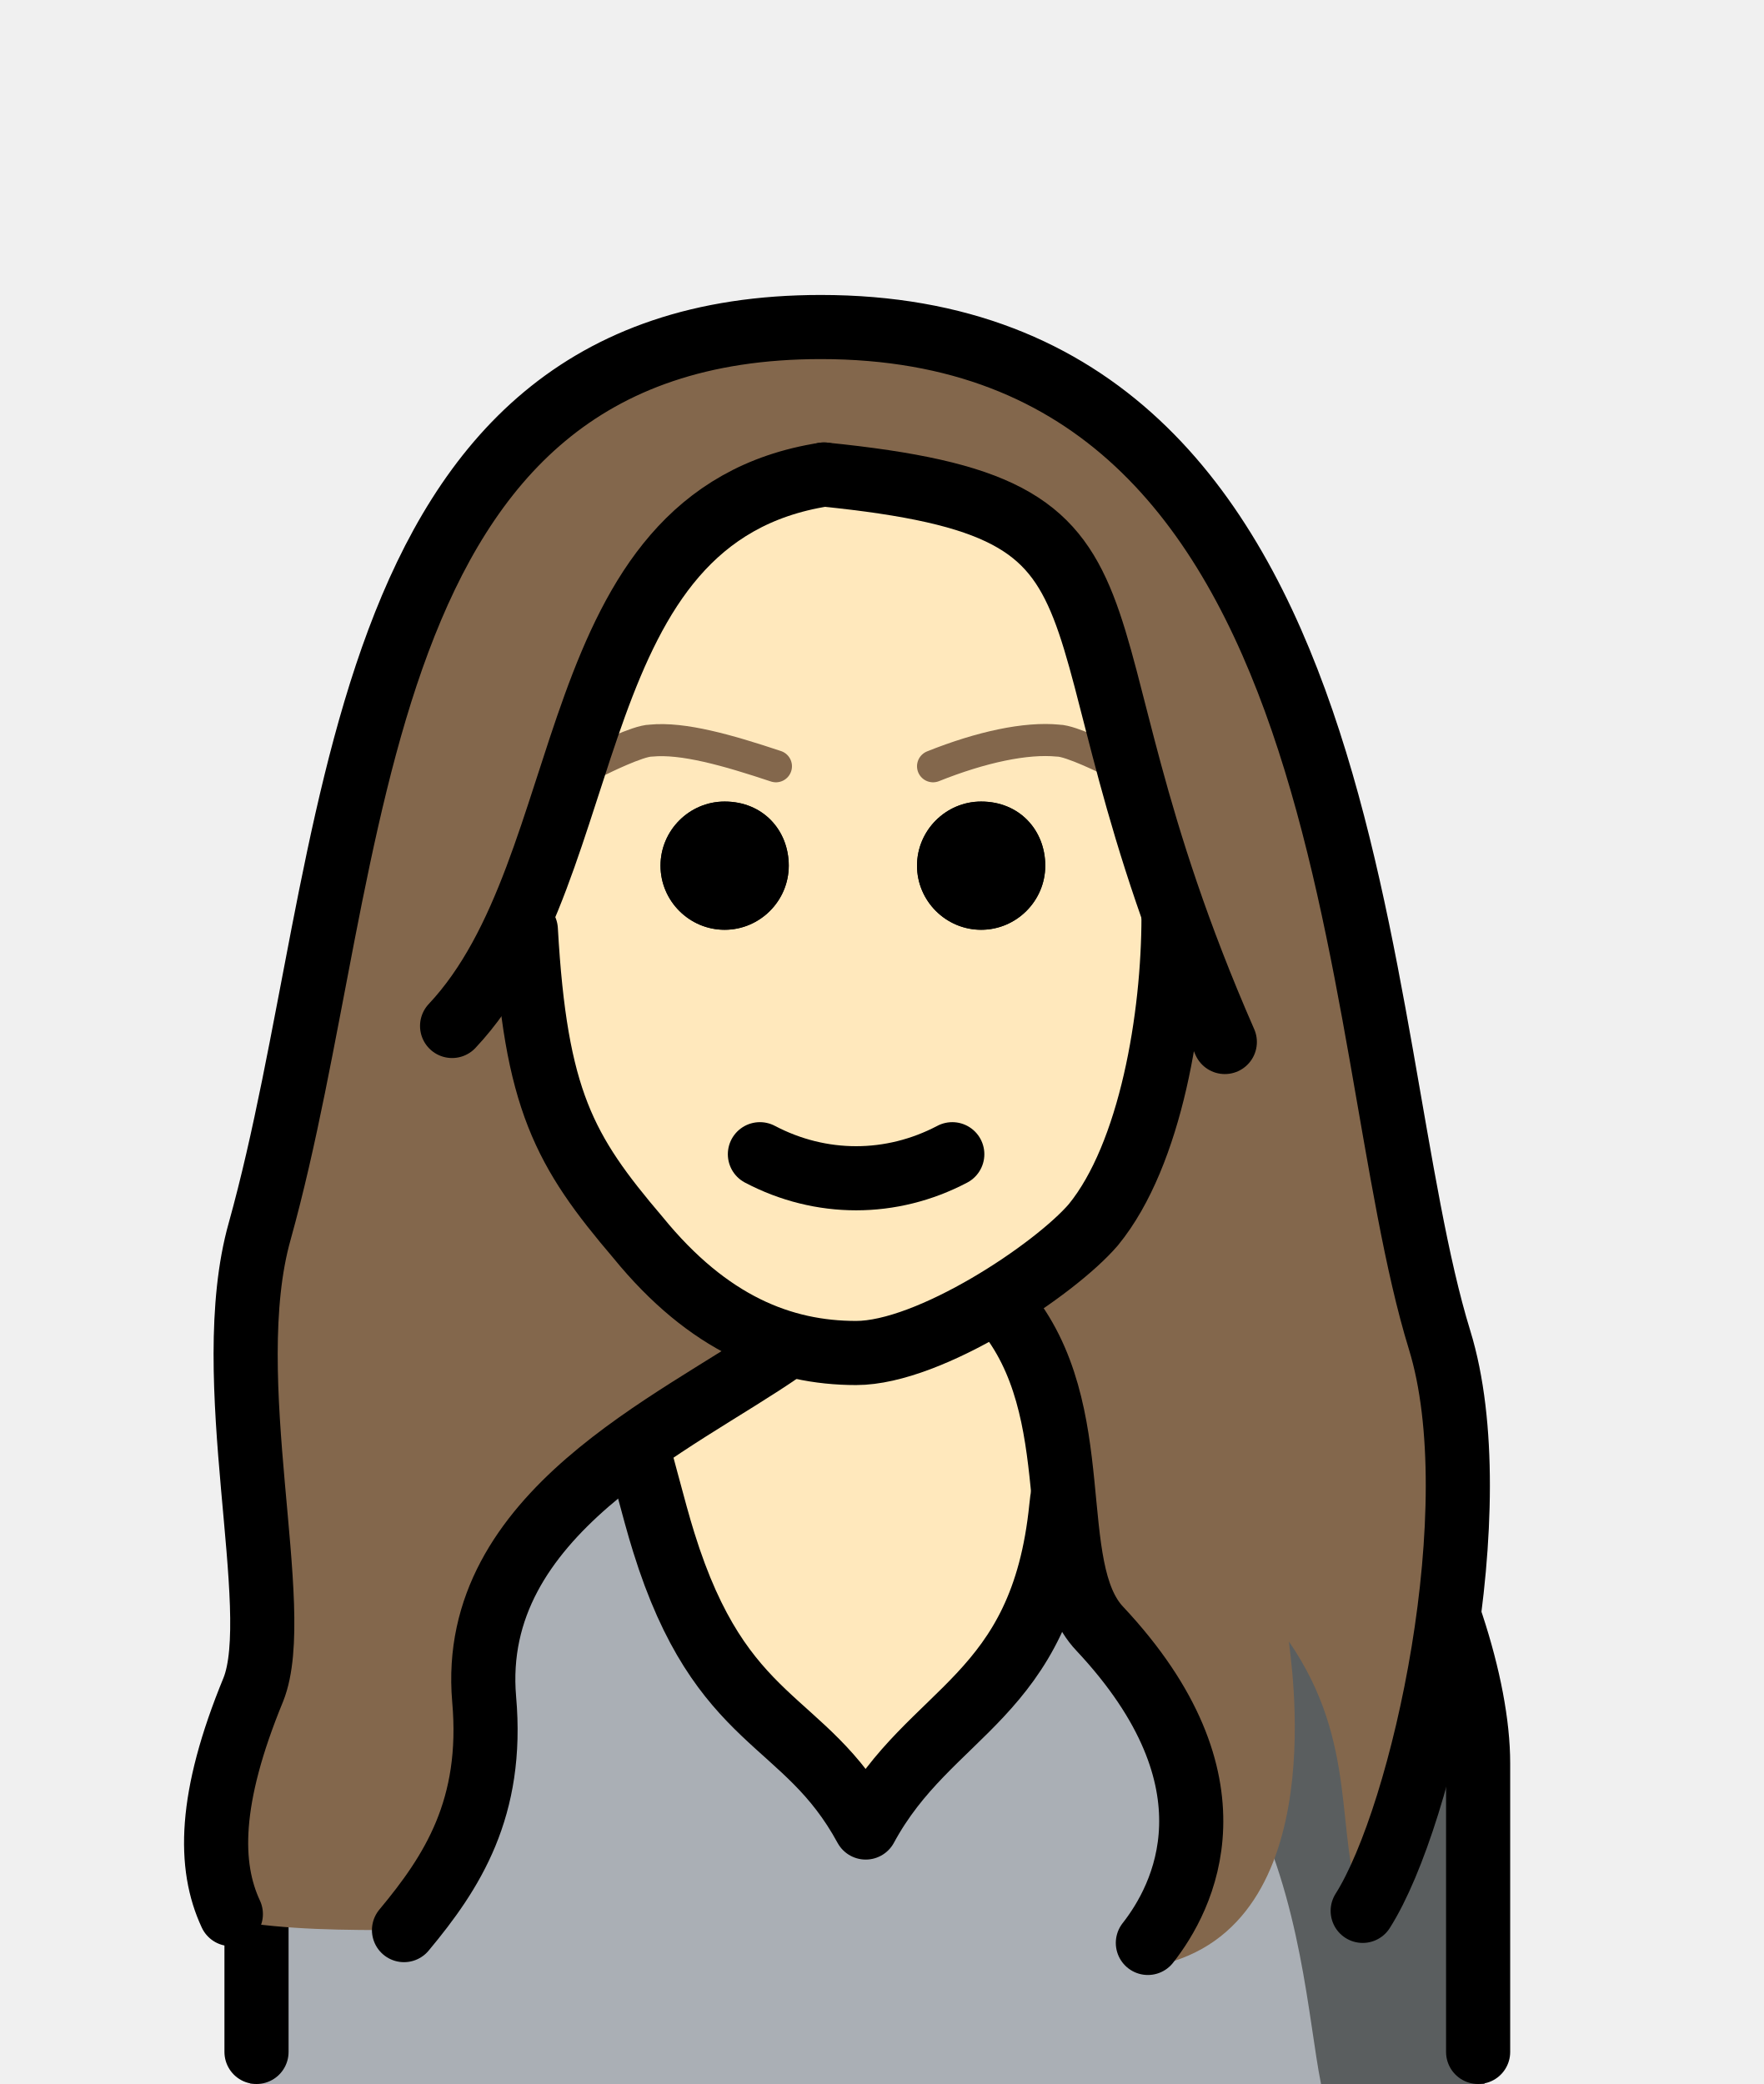
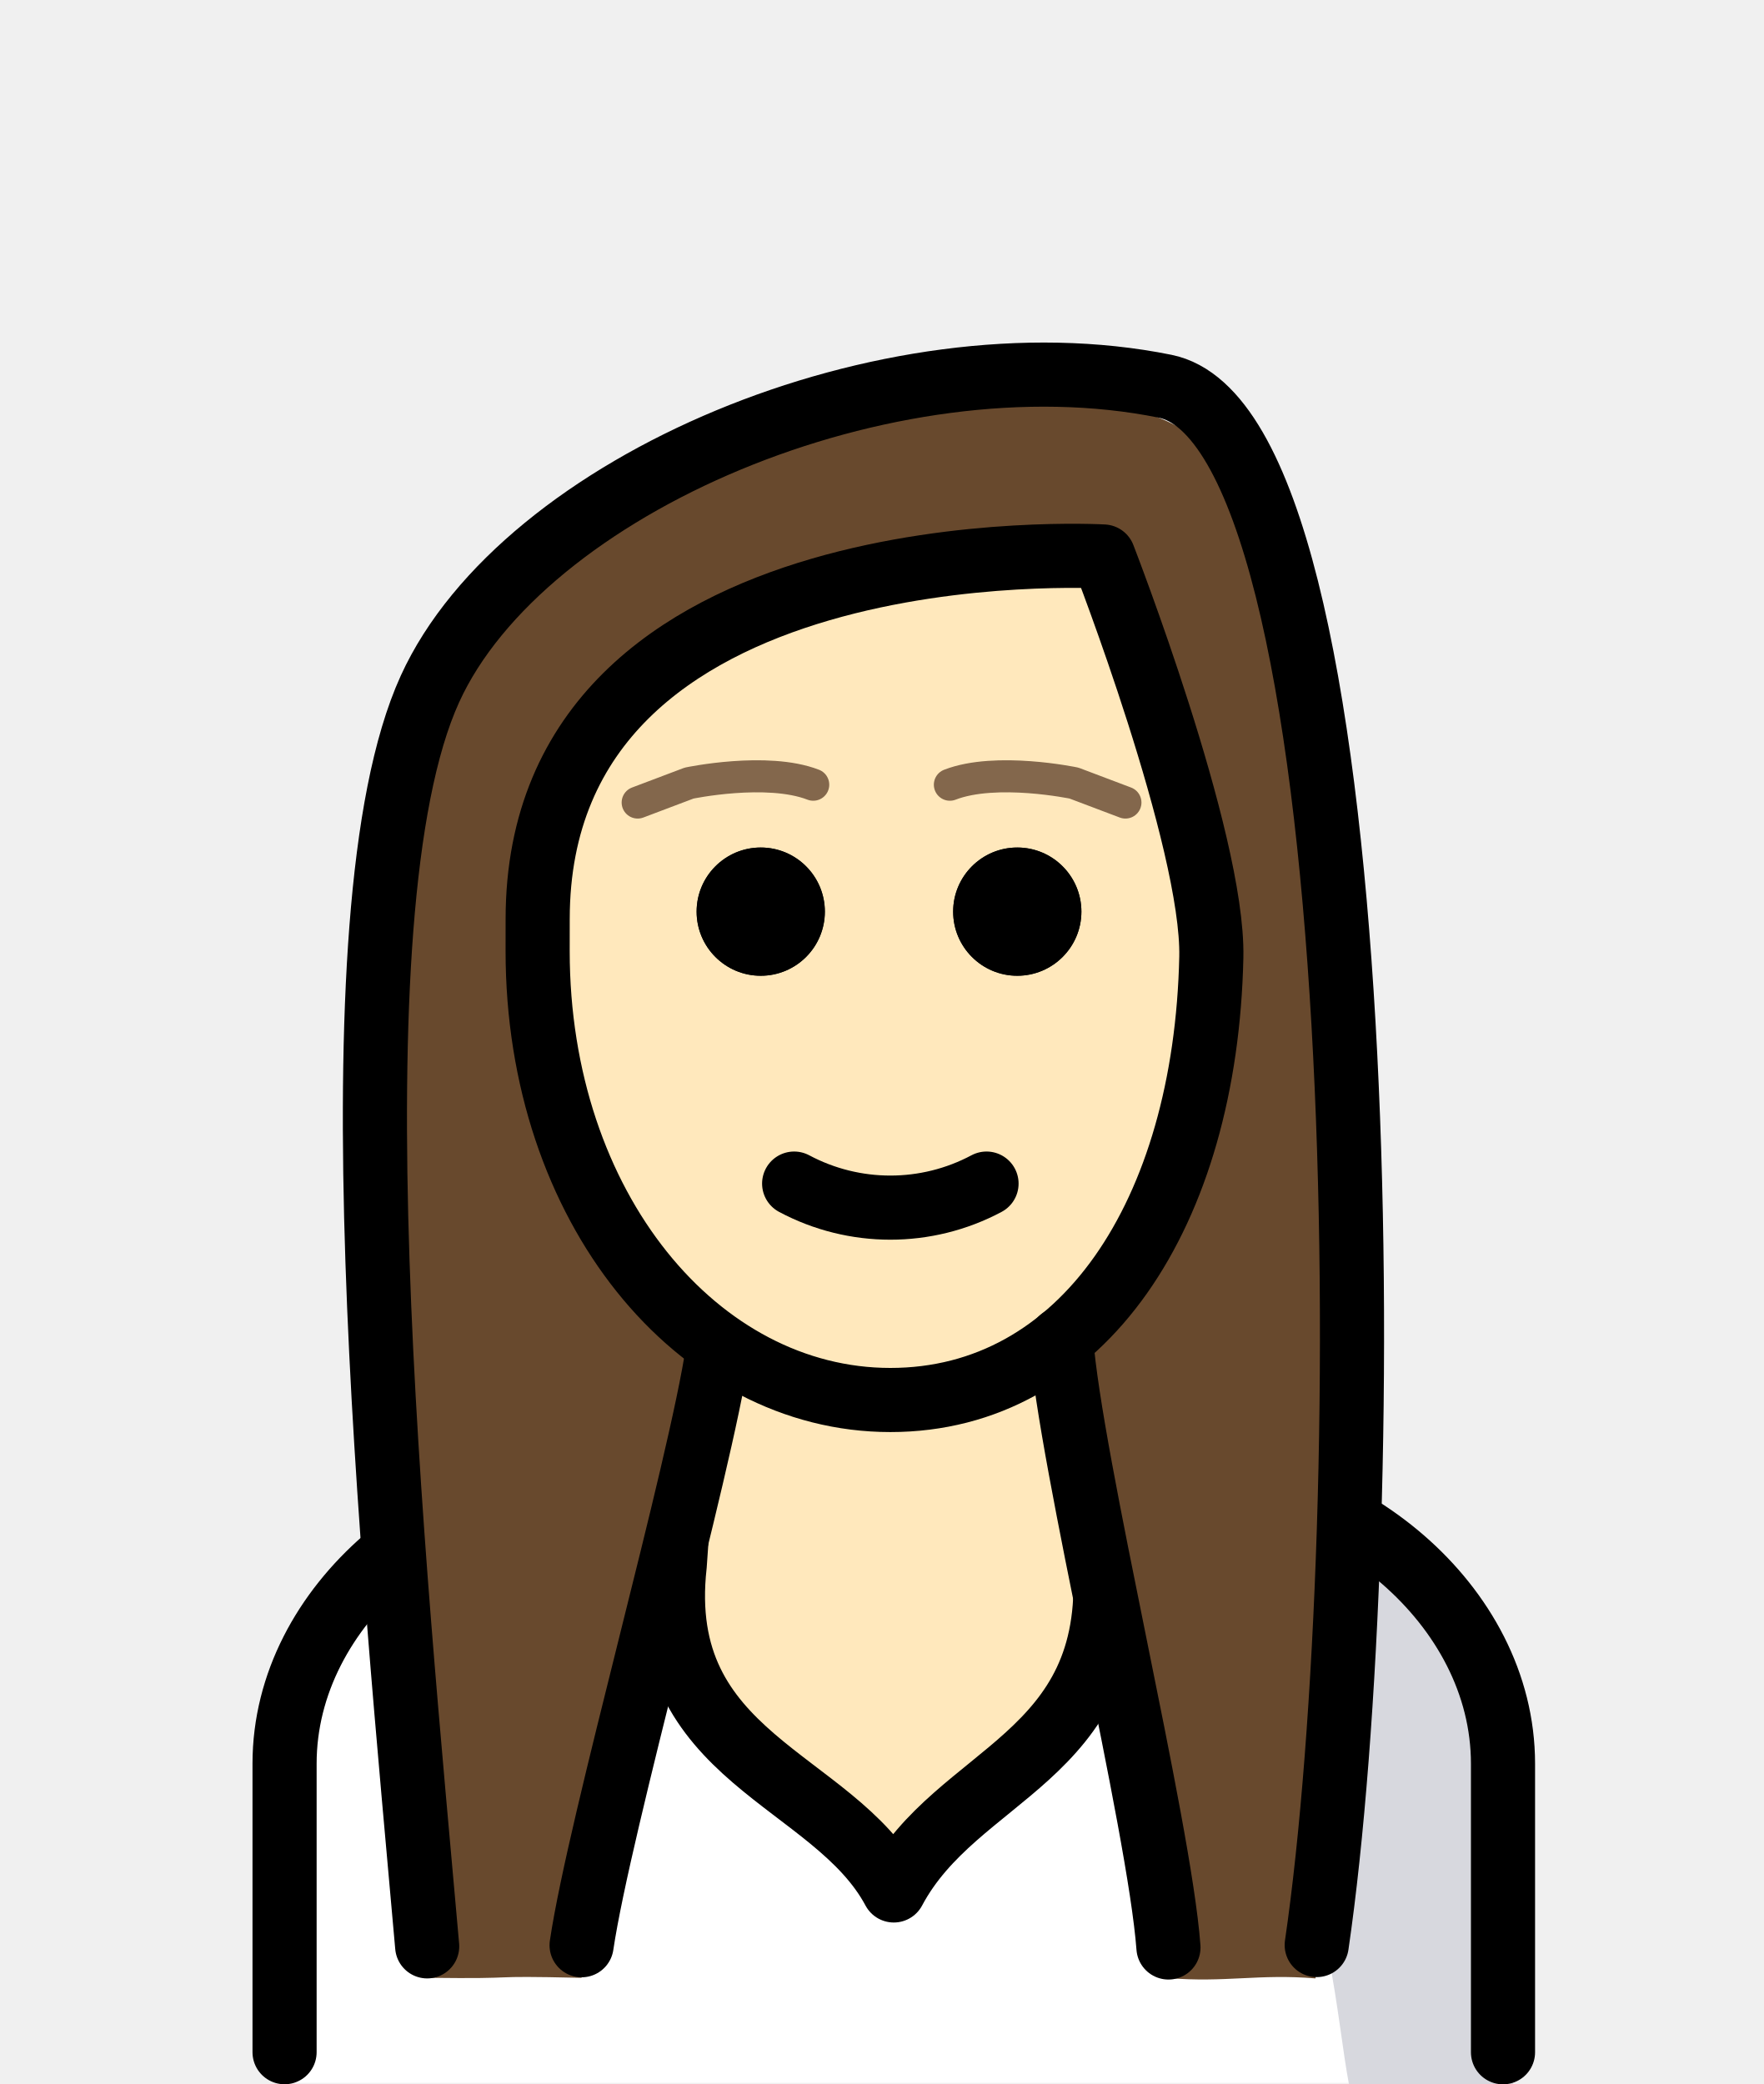
<svg xmlns="http://www.w3.org/2000/svg" version="1.1" id="Ebene_1" x="0px" y="0px" width="55px" height="65px" viewBox="0 0 55 65" enable-background="new 0 0 55 65" xml:space="preserve">
-   <path fill="#AAAFB5" d="M7.8,65v-9.8c0-5,5.3-12.7,10.3-12.7c6,5,11.7,8.7,17.7,3.7c5,0,10,4,10,9V65H7.8z" />
-   <path fill="#5A5E5F" d="M36.3,46c-3.2,2.1-4.9,3-8.9,3.6C40.4,50,40.4,61,41.2,65h5.1C46.3,65,48.3,46,36.3,46" />
-   <path fill="#FFE8BC" d="M20.8,40.9c-1,11,2.7,10.7,6.2,16.1c2.8-6.8,9.4-3.9,8.9-14.9" />
-   <path fill="none" stroke="#000000" stroke-width="2" stroke-linecap="round" stroke-linejoin="round" d="M8,64v-9  c0-5,5.1-14.8,10.1-14.8c0.8,0.6,2,6,2.6,7.9c1.8,5.8,4.4,5.4,6.3,8.9c2-3.7,5.5-4,6.1-10c0.2-2.2,2.4-5.7,3.3-6.4  c5,0,9.7,9.5,9.7,14.4v9" />
-   <path fill="#83674C" d="M30.9,39.8c4.2,2.6,1.9,8.8,3.6,10.7c4.5,4.8,2.7,9.4,1.6,10.8c5.6-1.2,4.1-9.8,4.1-10.1  c2.2,3.2,1.4,6,2.3,8.4c0.2-2.7,3.9-7.8,3-12.4c-1-5.1-1.4-10.3-1.8-12.3C40.3,17.6,38,10.8,28.6,10.5c-14-0.5-16.4,8.2-17.7,14.9  c-1.3,6.5-1.4,9.5-3.7,15.5c-0.6,1.5,2.4,8.7,0.7,11.9c-0.6,1-1.5,2.5-1.4,4.6c0.1,1.1,0,2.4,0.7,2.5c1.8,0.3,3.5,0.3,5.4,0.3  c-0.6-1.1,3.6-4.5,3.6-10.3c0-5,8-8.4,10.8-8.5" />
-   <path fill="#FFE8BC" d="M18.5,21.3l-1.9,8.4c0,7.7,4.2,11.7,10.3,11.7c6,0,9.8-6.2,9.8-13.9c0-4.7-3.8-13.5-9.9-12.2  C20.8,16.3,19,20.4,18.5,21.3" />
-   <path fill="none" stroke="#000000" stroke-width="2" stroke-linecap="round" stroke-linejoin="round" d="M16.4,29  c0.3,5.3,1.2,6.9,3.5,9.6c2.2,2.7,4.5,3.6,6.8,3.6c2.3,0,6.2-2.6,7.4-4c1.8-2.2,2.5-6.5,2.5-9.6" />
-   <path fill="none" stroke="#000000" stroke-width="2" stroke-linecap="round" stroke-linejoin="round" stroke-miterlimit="10" d="  M42.5,59.6c1.9-3,4-12.6,2.4-17.8c-2.9-9.4-2.1-31.6-19.3-31.6c-15,0-14.3,16.7-17.5,28.2C6.8,43,8.9,50.2,7.9,52.7  c-1.4,3.4-1.4,5.5-0.7,7" />
-   <path fill="#1C1C1B" d="M32.6,27c0,1.1-0.9,2-2,2c-1.1,0-2-0.9-2-2c0-1.1,0.9-2,2-2C31.8,25,32.6,25.9,32.6,27" />
-   <path fill="#1C1C1B" d="M24.6,27c0,1.1-0.9,2-2,2c-1.1,0-2-0.9-2-2c0-1.1,0.9-2,2-2C23.8,25,24.6,25.9,24.6,27" />
-   <path d="M32.6,27c0,1.1-0.9,2-2,2c-1.1,0-2-0.9-2-2c0-1.1,0.9-2,2-2C31.8,25,32.6,25.9,32.6,27" />
-   <path d="M24.6,27c0,1.1-0.9,2-2,2c-1.1,0-2-0.9-2-2c0-1.1,0.9-2,2-2C23.8,25,24.6,25.9,24.6,27" />
-   <path fill="none" stroke="#000000" stroke-width="2" stroke-linecap="round" stroke-linejoin="round" stroke-miterlimit="10" d="  M24.4,42.1c-3.3,2.3-9.8,5.1-9.3,10.9c0.3,3.4-1,5.4-2.5,7.2" />
-   <path fill="none" stroke="#000000" stroke-width="2" stroke-linecap="round" stroke-linejoin="round" stroke-miterlimit="10" d="  M31.3,40.8c2.7,3.2,1.2,8.1,3,10c4.5,4.8,2.6,8.4,1.5,9.8" />
-   <path fill="none" stroke="#83674C" stroke-linecap="round" stroke-linejoin="round" stroke-miterlimit="10" d="M18.7,23.7  c0,0,1.2-0.6,1.6-0.6c1-0.1,2.4,0.3,3.9,0.8" />
-   <path fill="none" stroke="#83674C" stroke-linecap="round" stroke-linejoin="round" stroke-miterlimit="10" d="M34.6,23.7  c0,0-1.2-0.6-1.6-0.6c-1-0.1-2.4,0.2-3.9,0.8" />
-   <path fill="none" stroke="#000000" stroke-width="2" stroke-linecap="round" stroke-linejoin="round" d="M25.7,14.8  c10.9,1.1,6.5,4,12.5,17.7" />
-   <path fill="none" stroke="#000000" stroke-width="2" stroke-linecap="round" stroke-linejoin="round" stroke-miterlimit="10" d="  M23.7,36c1.9,1,4.1,1,6,0" />
-   <path fill="none" stroke="#000000" stroke-width="2" stroke-linecap="round" stroke-linejoin="round" d="M25.7,14.8  C17.4,16.1,18.8,27,14.1,32" />
+   <path fill="#FFFFFF" d="M8.722,64.963v-9.832c0-4.994,5.007-9,10-9c6,5,12,5,18,0c4.991,0,10,4.006,10,9v9.832H8.722z" />
+   <path fill="#D7D8DE" d="M37.184,46c-3.17,2.113-4.875,3-8.938,3.59C41.309,50,41.309,61,42.07,65h5.113  C47.184,65,49.184,46,37.184,46" />
+   <path fill="#FFE8BC" d="M19.408,41.029c-0.958,11.029,5.013,12.979,8.446,18.334c2.796-6.754,9.423-6.277,8.896-17.309" />
+   <path fill="none" stroke="#000000" stroke-width="2" stroke-linecap="round" stroke-linejoin="round" d="M8.875,64.008v-9  c0-4.994,5.008-9,10-9c0.75,0.625,1.5,1.172,2.25,1.641l-0.081,1.164c-0.675,6.049,4.956,6.636,6.832,10.15  c1.97-3.703,6.957-4.104,6.584-10.15l-0.188-0.949c0.869-0.514,1.736-1.133,2.604-1.854c4.994,0,10,4.007,10,9v9" />
+   <path fill="#68492D" d="M41.031,61.707c0.151-19.439,5.07-48.064-6.723-49.11c-6.312-0.559-14.604,1.473-18.991,6.073  c-5.631,5.906-3.679,30.588-1.994,43.018c3.276,0.039,1.498-0.077,4.815,0.001c-0.048-2.925,4.005-16.931,3.956-19.856  c5.898-0.238,5.13-0.361,11.028-0.602c0.191,3.067,3.125,17.396,3.318,20.465C38.204,61.844,39.27,61.559,41.031,61.707" />
+   <path fill="#FFE8BC" d="M17.228,28.07v0.966c0,7.721,4.73,13.771,10.77,13.771c6.039,0,10.314-5.252,9.779-12.954  c-0.264-3.822,0.156-10.444-4.672-12.687c-4.564-0.63-9.99,2.556-13.228,4.243C17.164,22.937,17.701,27.225,17.228,28.07" />
+   <path fill="none" stroke="#000000" stroke-width="2" stroke-linecap="round" stroke-linejoin="round" stroke-miterlimit="10" d="  M24.768,36.916c1.875,1,4.125,1,6,0" />
+   <path fill="#1C1C1B" d="M33.727,28.434c0,1.104-0.896,2-2,2c-1.104,0-2-0.896-2-2s0.896-2,2-2S33.727,27.33,33.727,28.434" />
+   <path fill="#1C1C1B" d="M25.726,28.434c0,1.104-0.896,2-2,2s-2-0.896-2-2s0.896-2,2-2S25.726,27.33,25.726,28.434" />
+   <path d="M33.727,28.434c0,1.104-0.896,2-2,2c-1.104,0-2-0.896-2-2s0.896-2,2-2S33.727,27.33,33.727,28.434" />
+   <path d="M25.726,28.434c0,1.104-0.896,2-2,2s-2-0.896-2-2s0.896-2,2-2S25.726,27.33,25.726,28.434" />
+   <path fill="none" stroke="#000000" stroke-width="2" stroke-linecap="round" stroke-linejoin="round" stroke-miterlimit="10" d="  M41.066,60.666c1.928-13.158,1.875-47.281-4.728-48.619c-8.639-1.751-20.025,3.07-22.928,9.441  c-3.213,7.053-1.123,27.504-0.087,39.219" />
+   <path fill="none" stroke="#83674C" stroke-linecap="round" stroke-linejoin="round" stroke-miterlimit="10" d="M19.888,25.031  l1.603-0.606c0,0,2.426-0.51,3.872,0.05" />
+   <path fill="none" stroke="#83674C" stroke-linecap="round" stroke-linejoin="round" stroke-miterlimit="10" d="M35.1,25.031  l-1.603-0.606c0,0-2.427-0.51-3.872,0.05" />
+   <path fill="none" stroke="#000000" stroke-width="2" stroke-linejoin="round" d="M16.768,29.666c0,8,5,14,11,14  c6,0,9.837-5.814,10.011-13.813c0.076-3.641-3.365-12.496-3.365-12.496s-17.645-1.025-17.645,11.309L16.768,29.666L16.768,29.666z" />
+   <path fill="none" stroke="#000000" stroke-width="2" stroke-linecap="round" stroke-linejoin="round" stroke-miterlimit="10" d="  M22.392,42.086c-0.566,3.812-3.687,14.773-4.253,18.586" />
+   <path fill="none" stroke="#000000" stroke-width="2" stroke-linecap="round" stroke-linejoin="round" stroke-miterlimit="10" d="  M33.094,41.771c0.285,3.844,3.062,15.127,3.348,18.971" />
</svg>
